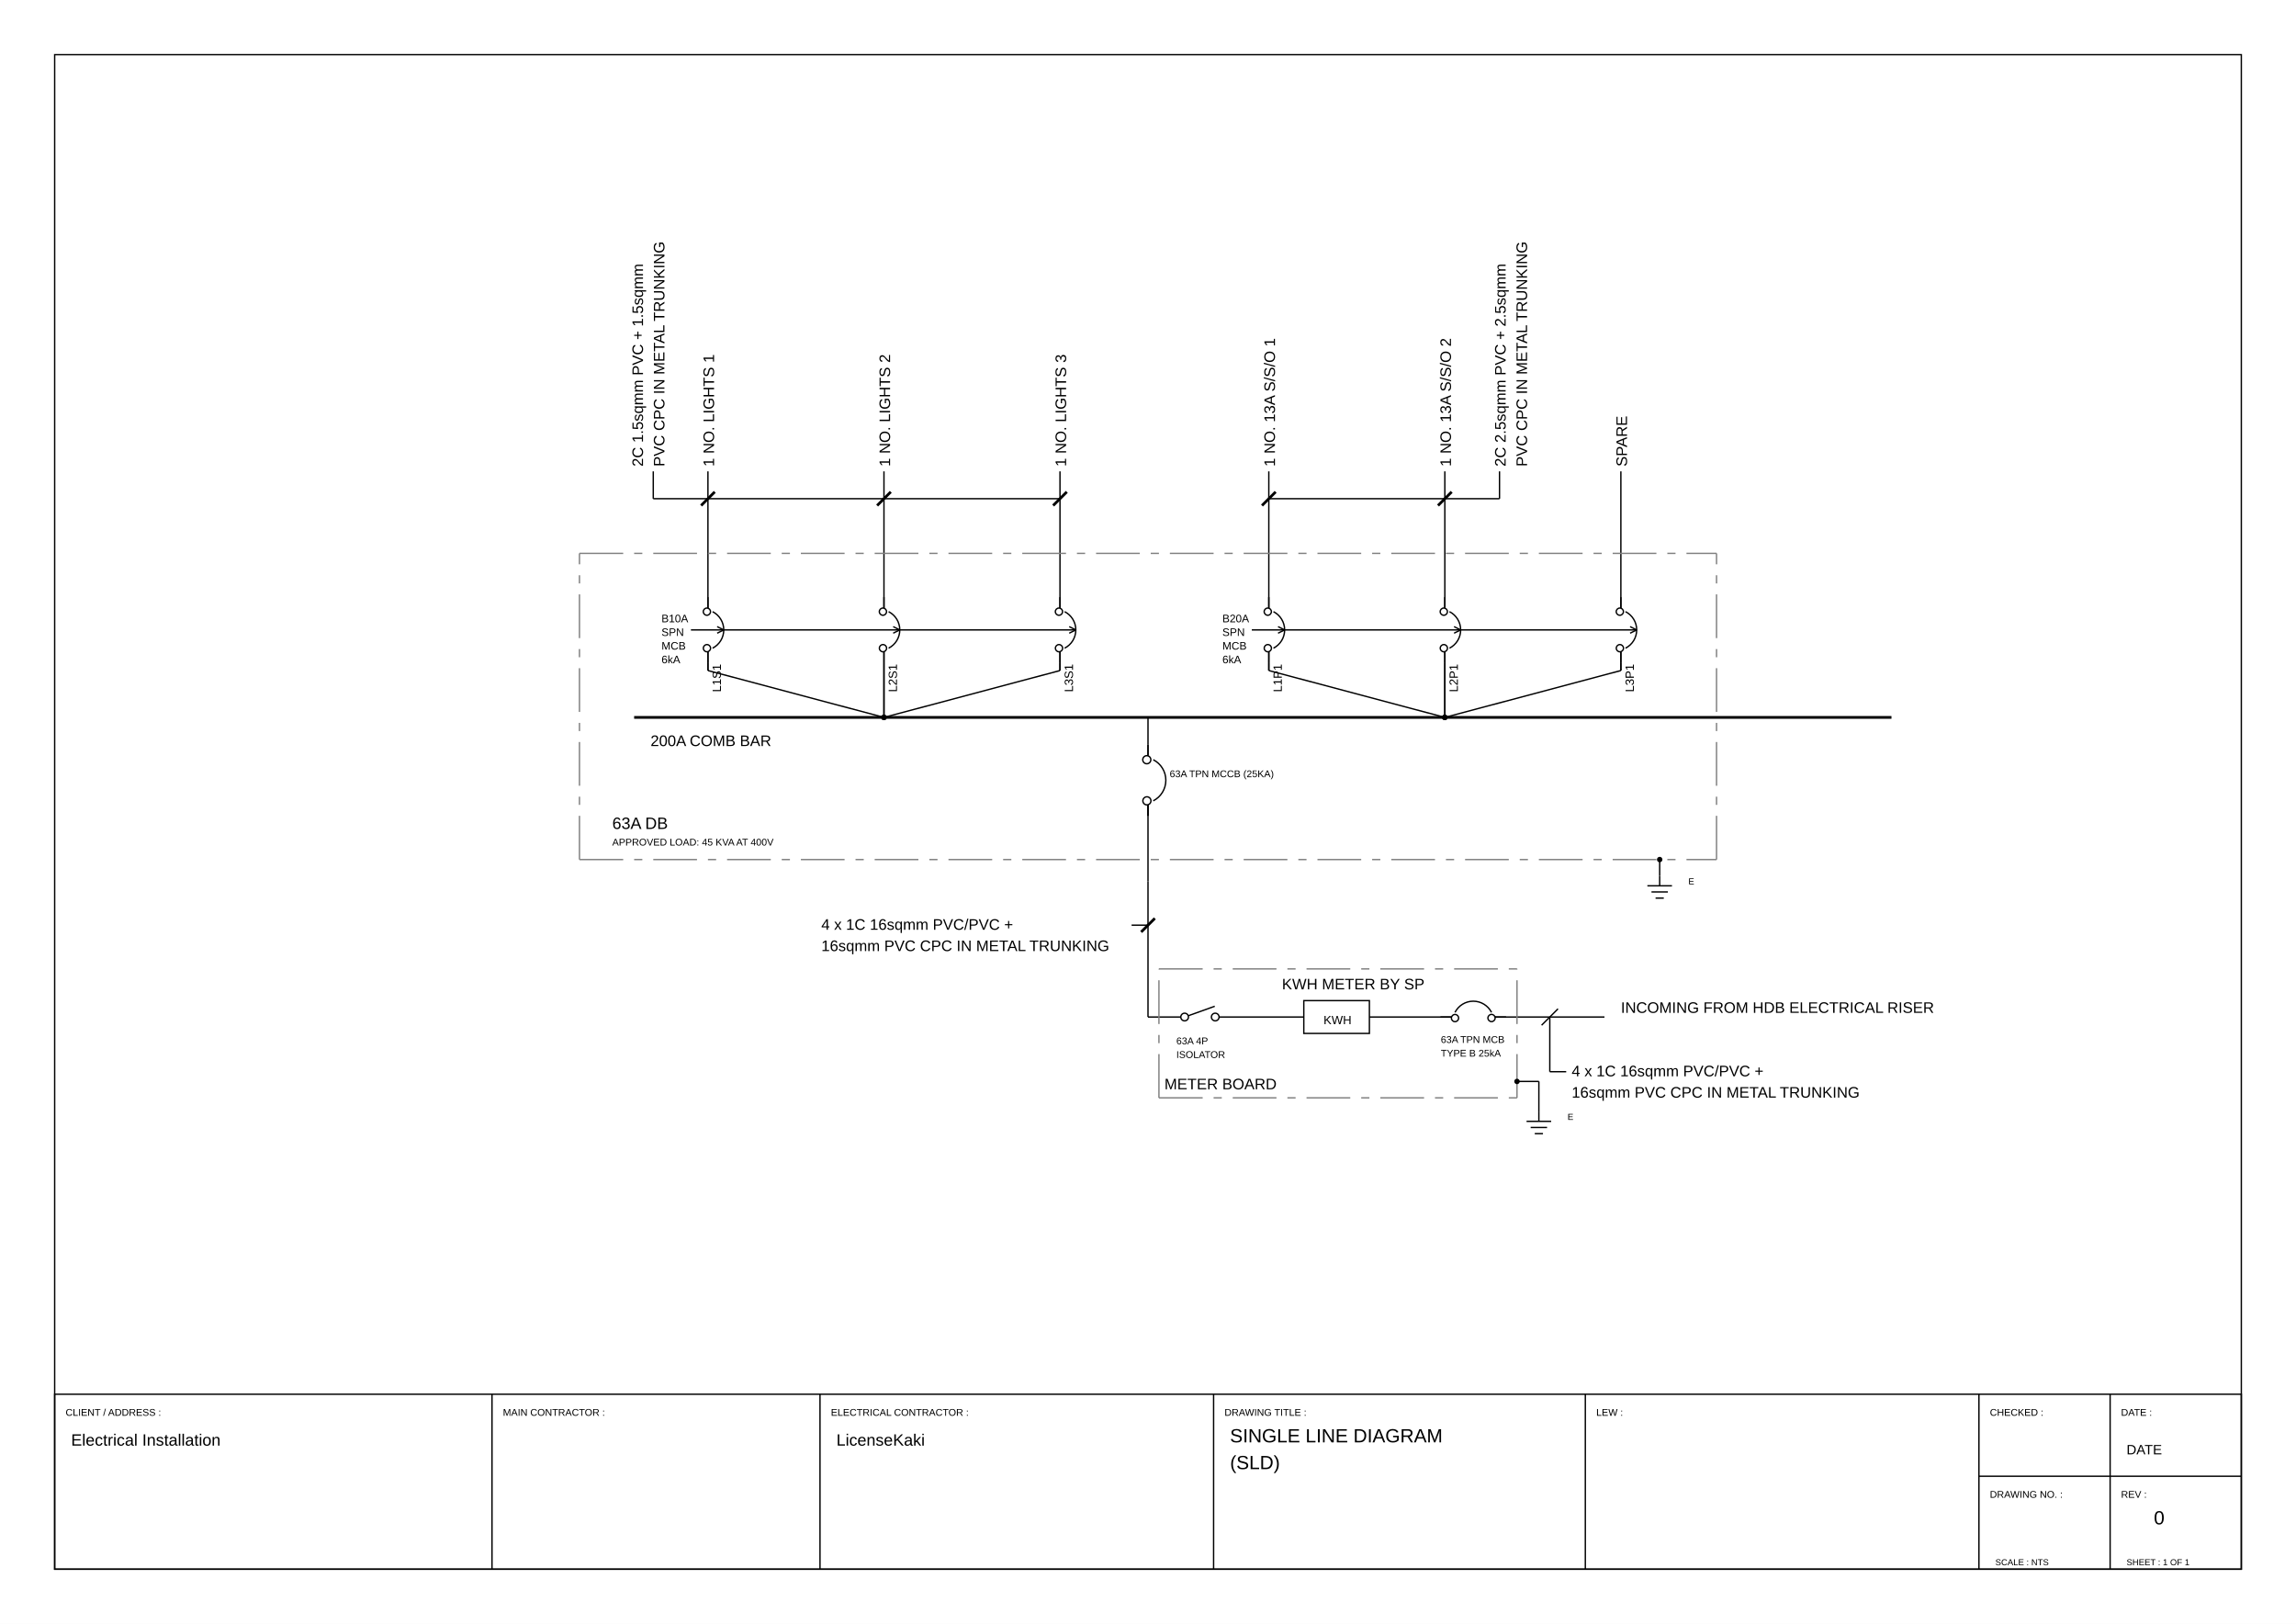
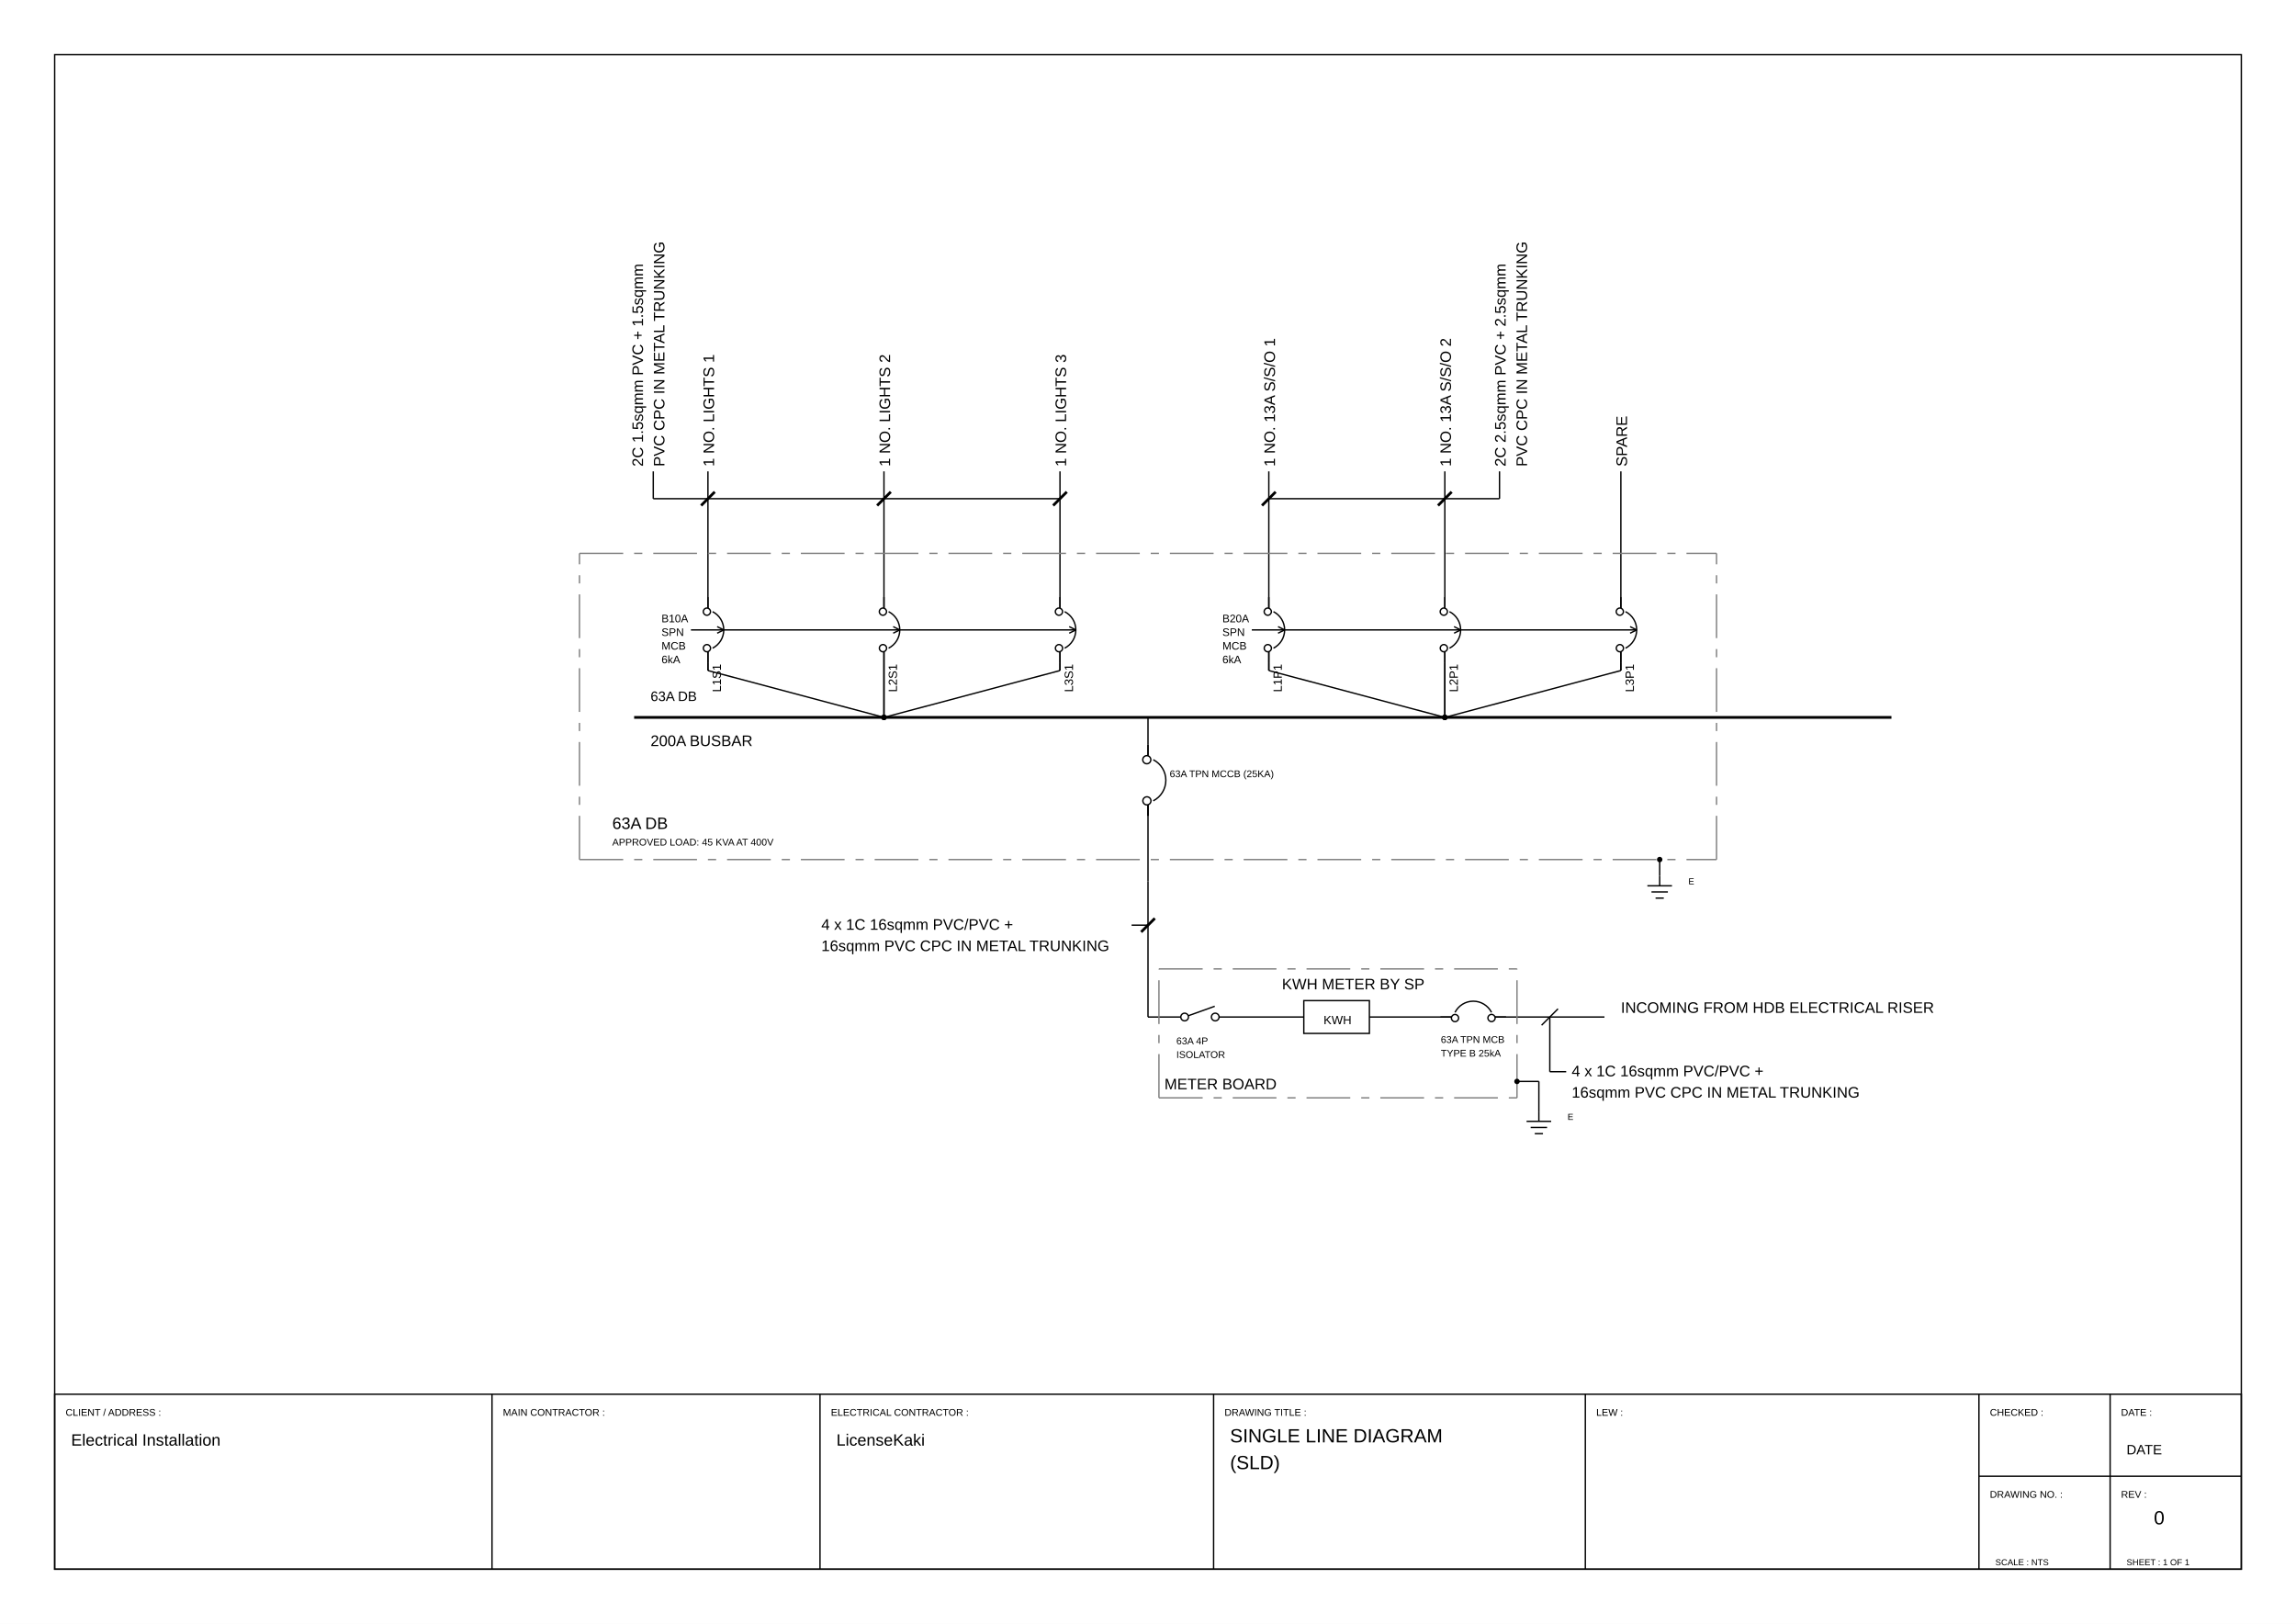
<svg xmlns="http://www.w3.org/2000/svg" viewBox="0 0 420.0 297.0" width="420.0mm" height="297.0mm">
  <rect width="420.0" height="297.0" fill="white" />
  <polygon points="10.00,287.00 410.00,287.00 410.00,10.00 10.00,10.00" stroke="#000000" stroke-width="0.25" fill="none" />
  <polygon points="10.00,287.00 410.00,287.00 410.00,255.00 10.00,255.00" stroke="#000000" stroke-width="0.25" fill="none" />
  <line x1="90.00" y1="255.00" x2="90.00" y2="287.00" stroke="#000000" stroke-width="0.25" fill="none" />
  <line x1="150.00" y1="255.00" x2="150.00" y2="287.00" stroke="#000000" stroke-width="0.25" fill="none" />
  <line x1="222.00" y1="255.00" x2="222.00" y2="287.00" stroke="#000000" stroke-width="0.25" fill="none" />
  <line x1="290.00" y1="255.00" x2="290.00" y2="287.00" stroke="#000000" stroke-width="0.25" fill="none" />
  <line x1="362.00" y1="255.00" x2="362.00" y2="287.00" stroke="#000000" stroke-width="0.25" fill="none" />
  <line x1="362.00" y1="270.00" x2="410.00" y2="270.00" stroke="#000000" stroke-width="0.25" fill="none" />
  <line x1="386.00" y1="255.00" x2="386.00" y2="287.00" stroke="#000000" stroke-width="0.25" fill="none" />
  <text x="12.00" y="258.94" font-family="Arial, Helvetica, sans-serif" font-size="1.8" fill="#000000">CLIENT / ADDRESS :</text>
  <text x="92.00" y="258.94" font-family="Arial, Helvetica, sans-serif" font-size="1.8" fill="#000000">MAIN CONTRACTOR :</text>
  <text x="152.00" y="258.94" font-family="Arial, Helvetica, sans-serif" font-size="1.8" fill="#000000">ELECTRICAL CONTRACTOR :</text>
  <text x="224.00" y="258.94" font-family="Arial, Helvetica, sans-serif" font-size="1.8" fill="#000000">DRAWING TITLE :</text>
  <text x="292.00" y="258.94" font-family="Arial, Helvetica, sans-serif" font-size="1.8" fill="#000000">LEW :</text>
  <text x="364.00" y="258.94" font-family="Arial, Helvetica, sans-serif" font-size="1.8" fill="#000000">CHECKED :</text>
  <text x="388.00" y="258.94" font-family="Arial, Helvetica, sans-serif" font-size="1.8" fill="#000000">DATE :</text>
  <text x="364.00" y="273.94" font-family="Arial, Helvetica, sans-serif" font-size="1.8" fill="#000000">DRAWING NO. :</text>
  <text x="388.00" y="273.94" font-family="Arial, Helvetica, sans-serif" font-size="1.8" fill="#000000">REV :</text>
  <circle cx="222.30" cy="186.01" r="0.70" stroke="#000000" stroke-width="0.25" fill="none" />
  <circle cx="216.70" cy="186.01" r="0.70" stroke="#000000" stroke-width="0.25" fill="none" />
  <polyline points="217.36,185.78 222.21,184.04" stroke="#000000" stroke-width="0.25" fill="none" />
  <text x="215.18" y="191.00" font-family="Arial, Helvetica, sans-serif" font-size="1.8" fill="#000000">
    <tspan x="215.18">63A 4P</tspan>
    <tspan x="215.18" dy="2.5">ISOLATOR</tspan>
  </text>
  <polygon points="238.50,183.01 250.50,183.01 250.50,189.01 238.50,189.01" stroke="#000000" stroke-width="0.25" fill="none" />
  <text x="242.10" y="187.32" font-family="Arial, Helvetica, sans-serif" font-size="2.2" fill="#000000">KWH</text>
  <text x="234.50" y="180.95" font-family="Arial, Helvetica, sans-serif" font-size="2.8" fill="#000000">KWH METER BY SP</text>
  <path d="M 272.84,185.16 A 3.75,3.75 0 0,0 266.16,185.16" stroke="#000000" stroke-width="0.25" fill="none" />
  <circle cx="266.16" cy="186.20" r="0.66" stroke="#000000" stroke-width="0.25" fill="none" />
  <circle cx="272.84" cy="186.19" r="0.66" stroke="#000000" stroke-width="0.25" fill="none" />
  <line x1="265.50" y1="186.01" x2="263.50" y2="186.01" stroke="#000000" stroke-width="0.25" fill="none" />
  <line x1="273.50" y1="186.01" x2="275.50" y2="186.01" stroke="#000000" stroke-width="0.25" fill="none" />
  <text x="263.56" y="190.75" font-family="Arial, Helvetica, sans-serif" font-size="1.8" fill="#000000">
    <tspan x="263.56">63A TPN MCB</tspan>
    <tspan x="263.56" dy="2.5">TYPE B 25kA</tspan>
  </text>
  <text x="296.50" y="185.25" font-family="Arial, Helvetica, sans-serif" font-size="2.8" fill="#000000">INCOMING FROM HDB ELECTRICAL RISER</text>
  <text x="287.50" y="196.85" font-family="Arial, Helvetica, sans-serif" font-size="2.8" fill="#000000">
    <tspan x="287.50">4 x 1C 16sqmm PVC/PVC +</tspan>
    <tspan x="287.50" dy="3.9">16sqmm PVC CPC IN METAL TRUNKING</tspan>
  </text>
  <text x="150.24" y="170.05" font-family="Arial, Helvetica, sans-serif" font-size="2.8" fill="#000000">
    <tspan x="150.24">4 x 1C 16sqmm PVC/PVC +</tspan>
    <tspan x="150.24" dy="3.9">16sqmm PVC CPC IN METAL TRUNKING</tspan>
  </text>
  <text x="213.00" y="199.23" font-family="Arial, Helvetica, sans-serif" font-size="2.8" fill="#000000">METER BOARD</text>
  <line x1="281.50" y1="203.29" x2="281.50" y2="205.09" stroke="#000000" stroke-width="0.25" fill="none" />
  <line x1="279.25" y1="205.09" x2="283.75" y2="205.09" stroke="#000000" stroke-width="0.25" fill="none" />
  <line x1="280.00" y1="206.21" x2="283.00" y2="206.21" stroke="#000000" stroke-width="0.25" fill="none" />
  <line x1="280.75" y1="207.34" x2="282.25" y2="207.34" stroke="#000000" stroke-width="0.25" fill="none" />
  <text x="286.75" y="204.82" font-family="Arial, Helvetica, sans-serif" font-size="1.6" fill="#000000">E</text>
  <path d="M 210.96,146.47 A 4.22,4.22 0 0,0 210.96,138.95" stroke="#000000" stroke-width="0.25" fill="none" />
  <circle cx="209.78" cy="138.95" r="0.74" stroke="#000000" stroke-width="0.25" fill="none" />
  <circle cx="209.80" cy="146.47" r="0.74" stroke="#000000" stroke-width="0.25" fill="none" />
  <line x1="210.00" y1="147.21" x2="210.00" y2="149.21" stroke="#000000" stroke-width="0.25" fill="none" />
  <line x1="210.00" y1="138.21" x2="210.00" y2="136.21" stroke="#000000" stroke-width="0.25" fill="none" />
  <text x="213.96" y="142.15" font-family="Arial, Helvetica, sans-serif" font-size="1.8" fill="#000000">63A TPN MCCB (25KA)</text>
  <line x1="116.00" y1="131.21" x2="346.00" y2="131.21" stroke="#000000" stroke-width="0.50" fill="none" />
-   <text x="119.00" y="136.45" font-family="Arial, Helvetica, sans-serif" font-size="2.8" fill="#000000">200A COMB BAR</text>
+   <text x="119.00" y="128.21" font-family="Arial, Helvetica, sans-serif" font-size="2.5" fill="#000000">63A DB</text>
+   <text x="119.00" y="136.45" font-family="Arial, Helvetica, sans-serif" font-size="2.8" fill="#000000">200A BUSBAR</text>
  <text x="131.00" y="127.47" font-family="Arial, Helvetica, sans-serif" font-size="2.2" fill="#000000" transform="rotate(-90.0,131.00,126.59)">L1S1</text>
  <path d="M 130.35,118.55 A 3.75,3.75 0 0,0 130.35,111.87" stroke="#000000" stroke-width="0.25" fill="none" />
  <circle cx="129.31" cy="111.87" r="0.66" stroke="#000000" stroke-width="0.25" fill="none" />
  <circle cx="129.32" cy="118.55" r="0.66" stroke="#000000" stroke-width="0.25" fill="none" />
  <line x1="129.50" y1="119.21" x2="129.50" y2="121.21" stroke="#000000" stroke-width="0.25" fill="none" />
  <line x1="129.50" y1="111.21" x2="129.50" y2="109.21" stroke="#000000" stroke-width="0.25" fill="none" />
  <line x1="126.39" y1="115.21" x2="132.39" y2="115.21" stroke="#000000" stroke-width="0.25" fill="none" />
  <line x1="132.39" y1="115.21" x2="131.19" y2="114.61" stroke="#000000" stroke-width="0.25" fill="none" />
  <line x1="132.39" y1="115.21" x2="131.19" y2="115.81" stroke="#000000" stroke-width="0.25" fill="none" />
  <text x="121.00" y="113.81" font-family="Arial, Helvetica, sans-serif" font-size="2.0" fill="#000000">B10A</text>
  <text x="121.00" y="116.31" font-family="Arial, Helvetica, sans-serif" font-size="2.0" fill="#000000">SPN</text>
  <text x="121.00" y="118.81" font-family="Arial, Helvetica, sans-serif" font-size="2.0" fill="#000000">MCB</text>
  <text x="121.00" y="121.31" font-family="Arial, Helvetica, sans-serif" font-size="2.0" fill="#000000">6kA</text>
  <text x="129.50" y="86.45" font-family="Arial, Helvetica, sans-serif" font-size="2.8" fill="#000000" transform="rotate(-90.0,129.50,85.33)">1 NO. LIGHTS 1</text>
  <text x="163.20" y="127.47" font-family="Arial, Helvetica, sans-serif" font-size="2.2" fill="#000000" transform="rotate(-90.0,163.20,126.59)">L2S1</text>
  <path d="M 162.55,118.55 A 3.75,3.75 0 0,0 162.55,111.87" stroke="#000000" stroke-width="0.25" fill="none" />
  <circle cx="161.51" cy="111.87" r="0.66" stroke="#000000" stroke-width="0.25" fill="none" />
  <circle cx="161.52" cy="118.55" r="0.66" stroke="#000000" stroke-width="0.25" fill="none" />
  <line x1="161.70" y1="119.21" x2="161.70" y2="121.21" stroke="#000000" stroke-width="0.25" fill="none" />
  <line x1="161.70" y1="111.21" x2="161.70" y2="109.21" stroke="#000000" stroke-width="0.25" fill="none" />
  <line x1="132.39" y1="115.21" x2="164.59" y2="115.21" stroke="#000000" stroke-width="0.25" fill="none" />
  <line x1="164.59" y1="115.21" x2="163.39" y2="114.61" stroke="#000000" stroke-width="0.25" fill="none" />
  <line x1="164.59" y1="115.21" x2="163.39" y2="115.81" stroke="#000000" stroke-width="0.25" fill="none" />
  <text x="161.70" y="86.45" font-family="Arial, Helvetica, sans-serif" font-size="2.8" fill="#000000" transform="rotate(-90.0,161.70,85.33)">1 NO. LIGHTS 2</text>
  <text x="195.40" y="127.47" font-family="Arial, Helvetica, sans-serif" font-size="2.2" fill="#000000" transform="rotate(-90.0,195.40,126.59)">L3S1</text>
  <path d="M 194.75,118.55 A 3.75,3.75 0 0,0 194.75,111.87" stroke="#000000" stroke-width="0.25" fill="none" />
  <circle cx="193.71" cy="111.87" r="0.66" stroke="#000000" stroke-width="0.25" fill="none" />
  <circle cx="193.72" cy="118.55" r="0.66" stroke="#000000" stroke-width="0.25" fill="none" />
  <line x1="193.90" y1="119.21" x2="193.90" y2="121.21" stroke="#000000" stroke-width="0.25" fill="none" />
  <line x1="193.90" y1="111.21" x2="193.90" y2="109.21" stroke="#000000" stroke-width="0.25" fill="none" />
  <line x1="164.59" y1="115.21" x2="196.79" y2="115.21" stroke="#000000" stroke-width="0.25" fill="none" />
  <line x1="196.79" y1="115.21" x2="195.59" y2="114.61" stroke="#000000" stroke-width="0.25" fill="none" />
  <line x1="196.79" y1="115.21" x2="195.59" y2="115.81" stroke="#000000" stroke-width="0.25" fill="none" />
  <text x="193.90" y="86.45" font-family="Arial, Helvetica, sans-serif" font-size="2.8" fill="#000000" transform="rotate(-90.0,193.90,85.33)">1 NO. LIGHTS 3</text>
  <text x="233.60" y="127.47" font-family="Arial, Helvetica, sans-serif" font-size="2.2" fill="#000000" transform="rotate(-90.0,233.60,126.59)">L1P1</text>
  <path d="M 232.95,118.55 A 3.75,3.75 0 0,0 232.95,111.87" stroke="#000000" stroke-width="0.25" fill="none" />
  <circle cx="231.91" cy="111.87" r="0.66" stroke="#000000" stroke-width="0.25" fill="none" />
  <circle cx="231.92" cy="118.55" r="0.66" stroke="#000000" stroke-width="0.25" fill="none" />
  <line x1="232.10" y1="119.21" x2="232.10" y2="121.21" stroke="#000000" stroke-width="0.25" fill="none" />
  <line x1="232.10" y1="111.21" x2="232.10" y2="109.21" stroke="#000000" stroke-width="0.25" fill="none" />
  <line x1="228.99" y1="115.21" x2="234.99" y2="115.21" stroke="#000000" stroke-width="0.25" fill="none" />
  <line x1="234.99" y1="115.21" x2="233.79" y2="114.61" stroke="#000000" stroke-width="0.25" fill="none" />
  <line x1="234.99" y1="115.21" x2="233.79" y2="115.81" stroke="#000000" stroke-width="0.25" fill="none" />
  <text x="223.60" y="113.81" font-family="Arial, Helvetica, sans-serif" font-size="2.0" fill="#000000">B20A</text>
  <text x="223.60" y="116.31" font-family="Arial, Helvetica, sans-serif" font-size="2.0" fill="#000000">SPN</text>
  <text x="223.60" y="118.81" font-family="Arial, Helvetica, sans-serif" font-size="2.0" fill="#000000">MCB</text>
  <text x="223.60" y="121.31" font-family="Arial, Helvetica, sans-serif" font-size="2.0" fill="#000000">6kA</text>
  <text x="232.10" y="86.45" font-family="Arial, Helvetica, sans-serif" font-size="2.8" fill="#000000" transform="rotate(-90.0,232.10,85.33)">1 NO. 13A S/S/O 1</text>
  <text x="265.80" y="127.47" font-family="Arial, Helvetica, sans-serif" font-size="2.2" fill="#000000" transform="rotate(-90.0,265.80,126.59)">L2P1</text>
  <path d="M 265.15,118.55 A 3.75,3.75 0 0,0 265.15,111.87" stroke="#000000" stroke-width="0.25" fill="none" />
  <circle cx="264.11" cy="111.87" r="0.66" stroke="#000000" stroke-width="0.25" fill="none" />
  <circle cx="264.12" cy="118.55" r="0.66" stroke="#000000" stroke-width="0.25" fill="none" />
  <line x1="264.30" y1="119.21" x2="264.30" y2="121.21" stroke="#000000" stroke-width="0.25" fill="none" />
  <line x1="264.30" y1="111.21" x2="264.30" y2="109.21" stroke="#000000" stroke-width="0.25" fill="none" />
  <line x1="234.99" y1="115.21" x2="267.19" y2="115.21" stroke="#000000" stroke-width="0.25" fill="none" />
  <line x1="267.19" y1="115.21" x2="265.99" y2="114.61" stroke="#000000" stroke-width="0.25" fill="none" />
  <line x1="267.19" y1="115.21" x2="265.99" y2="115.81" stroke="#000000" stroke-width="0.25" fill="none" />
  <text x="264.30" y="86.45" font-family="Arial, Helvetica, sans-serif" font-size="2.8" fill="#000000" transform="rotate(-90.0,264.30,85.33)">1 NO. 13A S/S/O 2</text>
  <text x="298.00" y="127.47" font-family="Arial, Helvetica, sans-serif" font-size="2.2" fill="#000000" transform="rotate(-90.0,298.00,126.59)">L3P1</text>
  <path d="M 297.35,118.55 A 3.75,3.75 0 0,0 297.35,111.87" stroke="#000000" stroke-width="0.25" fill="none" />
  <circle cx="296.31" cy="111.87" r="0.66" stroke="#000000" stroke-width="0.25" fill="none" />
  <circle cx="296.32" cy="118.55" r="0.66" stroke="#000000" stroke-width="0.25" fill="none" />
  <line x1="296.50" y1="119.21" x2="296.50" y2="121.21" stroke="#000000" stroke-width="0.25" fill="none" />
  <line x1="296.50" y1="111.21" x2="296.50" y2="109.21" stroke="#000000" stroke-width="0.25" fill="none" />
  <line x1="267.19" y1="115.21" x2="299.39" y2="115.21" stroke="#000000" stroke-width="0.25" fill="none" />
  <line x1="299.39" y1="115.21" x2="298.19" y2="114.61" stroke="#000000" stroke-width="0.25" fill="none" />
  <line x1="299.39" y1="115.21" x2="298.19" y2="115.81" stroke="#000000" stroke-width="0.25" fill="none" />
  <text x="296.50" y="86.45" font-family="Arial, Helvetica, sans-serif" font-size="2.8" fill="#000000" transform="rotate(-90.0,296.50,85.33)">SPARE</text>
  <text x="116.50" y="86.45" font-family="Arial, Helvetica, sans-serif" font-size="2.8" fill="#000000" transform="rotate(-90.0,116.50,85.33)">2C 1.5sqmm PVC + 1.5sqmm</text>
  <text x="120.42" y="86.45" font-family="Arial, Helvetica, sans-serif" font-size="2.8" fill="#000000" transform="rotate(-90.0,120.42,85.33)">PVC CPC IN METAL TRUNKING</text>
  <text x="274.30" y="86.45" font-family="Arial, Helvetica, sans-serif" font-size="2.8" fill="#000000" transform="rotate(-90.0,274.30,85.33)">2C 2.5sqmm PVC + 2.5sqmm</text>
  <text x="278.22" y="86.45" font-family="Arial, Helvetica, sans-serif" font-size="2.8" fill="#000000" transform="rotate(-90.0,278.22,85.33)">PVC CPC IN METAL TRUNKING</text>
  <text x="112.00" y="151.61" font-family="Arial, Helvetica, sans-serif" font-size="3.0" fill="#000000">63A DB</text>
  <text x="112.00" y="154.65" font-family="Arial, Helvetica, sans-serif" font-size="1.8" fill="#000000">APPROVED LOAD: 45 KVA AT 400V</text>
  <line x1="303.60" y1="160.21" x2="303.60" y2="162.01" stroke="#000000" stroke-width="0.25" fill="none" />
  <line x1="301.35" y1="162.01" x2="305.85" y2="162.01" stroke="#000000" stroke-width="0.25" fill="none" />
  <line x1="302.10" y1="163.13" x2="305.10" y2="163.13" stroke="#000000" stroke-width="0.25" fill="none" />
  <line x1="302.85" y1="164.26" x2="304.35" y2="164.26" stroke="#000000" stroke-width="0.25" fill="none" />
  <text x="308.85" y="161.74" font-family="Arial, Helvetica, sans-serif" font-size="1.6" fill="#000000">E</text>
  <line x1="210.00" y1="186.01" x2="216.00" y2="186.01" stroke="#000000" stroke-width="0.25" fill="none" />
  <line x1="223.00" y1="186.01" x2="238.50" y2="186.01" stroke="#000000" stroke-width="0.25" fill="none" />
  <line x1="250.50" y1="186.01" x2="265.50" y2="186.01" stroke="#000000" stroke-width="0.25" fill="none" />
  <line x1="273.50" y1="186.01" x2="293.50" y2="186.01" stroke="#000000" stroke-width="0.25" fill="none" />
  <line x1="282.00" y1="187.51" x2="285.00" y2="184.51" stroke="#000000" stroke-width="0.25" fill="none" />
  <line x1="283.50" y1="186.01" x2="283.50" y2="196.01" stroke="#000000" stroke-width="0.25" fill="none" />
  <line x1="283.50" y1="196.01" x2="286.50" y2="196.01" stroke="#000000" stroke-width="0.25" fill="none" />
  <line x1="210.00" y1="186.01" x2="210.00" y2="161.21" stroke="#000000" stroke-width="0.25" fill="none" />
  <line x1="210.00" y1="169.21" x2="207.00" y2="169.21" stroke="#000000" stroke-width="0.25" fill="none" />
  <line x1="277.50" y1="197.79" x2="281.50" y2="197.79" stroke="#000000" stroke-width="0.25" fill="none" />
  <line x1="281.50" y1="197.79" x2="281.50" y2="203.29" stroke="#000000" stroke-width="0.25" fill="none" />
  <line x1="210.00" y1="161.21" x2="210.00" y2="147.21" stroke="#000000" stroke-width="0.25" fill="none" />
  <line x1="210.00" y1="149.21" x2="210.00" y2="147.21" stroke="#000000" stroke-width="0.25" fill="none" />
  <line x1="210.00" y1="138.21" x2="210.00" y2="136.21" stroke="#000000" stroke-width="0.25" fill="none" />
  <line x1="210.00" y1="136.21" x2="210.00" y2="131.21" stroke="#000000" stroke-width="0.25" fill="none" />
  <line x1="129.50" y1="122.64" x2="129.50" y2="119.21" stroke="#000000" stroke-width="0.25" fill="none" />
  <line x1="129.50" y1="111.21" x2="129.50" y2="109.21" stroke="#000000" stroke-width="0.25" fill="none" />
  <line x1="129.50" y1="109.21" x2="129.50" y2="86.21" stroke="#000000" stroke-width="0.25" fill="none" />
  <line x1="161.70" y1="131.21" x2="161.70" y2="119.21" stroke="#000000" stroke-width="0.25" fill="none" />
  <line x1="161.70" y1="111.21" x2="161.70" y2="109.21" stroke="#000000" stroke-width="0.25" fill="none" />
  <line x1="161.70" y1="109.21" x2="161.70" y2="86.21" stroke="#000000" stroke-width="0.25" fill="none" />
  <line x1="193.90" y1="122.64" x2="193.90" y2="119.21" stroke="#000000" stroke-width="0.25" fill="none" />
  <line x1="193.90" y1="111.21" x2="193.90" y2="109.21" stroke="#000000" stroke-width="0.25" fill="none" />
  <line x1="193.90" y1="109.21" x2="193.90" y2="86.21" stroke="#000000" stroke-width="0.25" fill="none" />
  <line x1="232.10" y1="122.64" x2="232.10" y2="119.21" stroke="#000000" stroke-width="0.25" fill="none" />
  <line x1="232.10" y1="111.21" x2="232.10" y2="109.21" stroke="#000000" stroke-width="0.25" fill="none" />
  <line x1="232.10" y1="109.21" x2="232.10" y2="86.21" stroke="#000000" stroke-width="0.25" fill="none" />
  <line x1="264.30" y1="131.21" x2="264.30" y2="119.21" stroke="#000000" stroke-width="0.25" fill="none" />
  <line x1="264.30" y1="111.21" x2="264.30" y2="109.21" stroke="#000000" stroke-width="0.25" fill="none" />
  <line x1="264.30" y1="109.21" x2="264.30" y2="86.21" stroke="#000000" stroke-width="0.25" fill="none" />
  <line x1="296.50" y1="122.64" x2="296.50" y2="119.21" stroke="#000000" stroke-width="0.25" fill="none" />
  <line x1="296.50" y1="111.21" x2="296.50" y2="109.21" stroke="#000000" stroke-width="0.25" fill="none" />
  <line x1="296.50" y1="109.21" x2="296.50" y2="86.21" stroke="#000000" stroke-width="0.25" fill="none" />
  <line x1="119.50" y1="91.21" x2="193.90" y2="91.21" stroke="#000000" stroke-width="0.25" fill="none" />
  <line x1="119.50" y1="91.21" x2="119.50" y2="86.21" stroke="#000000" stroke-width="0.25" fill="none" />
  <line x1="232.10" y1="91.21" x2="274.30" y2="91.21" stroke="#000000" stroke-width="0.25" fill="none" />
  <line x1="274.30" y1="91.21" x2="274.30" y2="86.21" stroke="#000000" stroke-width="0.25" fill="none" />
  <line x1="303.60" y1="157.21" x2="303.60" y2="160.21" stroke="#000000" stroke-width="0.25" fill="none" />
  <line x1="208.75" y1="170.46" x2="211.25" y2="167.96" stroke="#000000" stroke-width="0.50" fill="none" />
  <line x1="128.25" y1="92.46" x2="130.75" y2="89.96" stroke="#000000" stroke-width="0.50" fill="none" />
  <line x1="160.45" y1="92.46" x2="162.95" y2="89.96" stroke="#000000" stroke-width="0.50" fill="none" />
  <line x1="192.65" y1="92.46" x2="195.15" y2="89.96" stroke="#000000" stroke-width="0.50" fill="none" />
  <line x1="230.85" y1="92.46" x2="233.35" y2="89.96" stroke="#000000" stroke-width="0.50" fill="none" />
  <line x1="263.05" y1="92.46" x2="265.55" y2="89.96" stroke="#000000" stroke-width="0.50" fill="none" />
  <line x1="161.70" y1="131.21" x2="161.70" y2="121.21" stroke="#000000" stroke-width="0.25" fill="none" />
  <line x1="161.70" y1="131.21" x2="129.50" y2="122.64" stroke="#000000" stroke-width="0.25" fill="none" />
  <line x1="129.50" y1="122.64" x2="129.50" y2="121.21" stroke="#000000" stroke-width="0.25" fill="none" />
  <line x1="161.70" y1="131.21" x2="193.90" y2="122.64" stroke="#000000" stroke-width="0.25" fill="none" />
  <line x1="193.90" y1="122.64" x2="193.90" y2="121.21" stroke="#000000" stroke-width="0.25" fill="none" />
  <line x1="264.30" y1="131.21" x2="264.30" y2="121.21" stroke="#000000" stroke-width="0.25" fill="none" />
  <line x1="264.30" y1="131.21" x2="232.10" y2="122.64" stroke="#000000" stroke-width="0.25" fill="none" />
  <line x1="232.10" y1="122.64" x2="232.10" y2="121.21" stroke="#000000" stroke-width="0.25" fill="none" />
  <line x1="264.30" y1="131.21" x2="296.50" y2="122.64" stroke="#000000" stroke-width="0.25" fill="none" />
  <line x1="296.50" y1="122.64" x2="296.50" y2="121.21" stroke="#000000" stroke-width="0.25" fill="none" />
  <line x1="212.00" y1="200.79" x2="220.00" y2="200.79" stroke="#808080" stroke-width="0.25" fill="none" />
  <line x1="222.00" y1="200.79" x2="223.50" y2="200.79" stroke="#808080" stroke-width="0.25" fill="none" />
  <line x1="225.50" y1="200.79" x2="233.50" y2="200.79" stroke="#808080" stroke-width="0.25" fill="none" />
  <line x1="235.50" y1="200.79" x2="237.00" y2="200.79" stroke="#808080" stroke-width="0.25" fill="none" />
  <line x1="239.00" y1="200.79" x2="247.00" y2="200.79" stroke="#808080" stroke-width="0.25" fill="none" />
  <line x1="249.00" y1="200.79" x2="250.50" y2="200.79" stroke="#808080" stroke-width="0.25" fill="none" />
  <line x1="252.50" y1="200.79" x2="260.50" y2="200.79" stroke="#808080" stroke-width="0.25" fill="none" />
  <line x1="262.50" y1="200.79" x2="264.00" y2="200.79" stroke="#808080" stroke-width="0.25" fill="none" />
  <line x1="266.00" y1="200.79" x2="274.00" y2="200.79" stroke="#808080" stroke-width="0.25" fill="none" />
  <line x1="276.00" y1="200.79" x2="277.50" y2="200.79" stroke="#808080" stroke-width="0.25" fill="none" />
  <line x1="212.00" y1="177.21" x2="220.00" y2="177.21" stroke="#808080" stroke-width="0.25" fill="none" />
  <line x1="222.00" y1="177.21" x2="223.50" y2="177.21" stroke="#808080" stroke-width="0.25" fill="none" />
  <line x1="225.50" y1="177.21" x2="233.50" y2="177.21" stroke="#808080" stroke-width="0.25" fill="none" />
  <line x1="235.50" y1="177.21" x2="237.00" y2="177.21" stroke="#808080" stroke-width="0.25" fill="none" />
  <line x1="239.00" y1="177.21" x2="247.00" y2="177.21" stroke="#808080" stroke-width="0.25" fill="none" />
  <line x1="249.00" y1="177.21" x2="250.50" y2="177.21" stroke="#808080" stroke-width="0.25" fill="none" />
  <line x1="252.50" y1="177.21" x2="260.50" y2="177.21" stroke="#808080" stroke-width="0.25" fill="none" />
  <line x1="262.50" y1="177.21" x2="264.00" y2="177.21" stroke="#808080" stroke-width="0.25" fill="none" />
  <line x1="266.00" y1="177.21" x2="274.00" y2="177.21" stroke="#808080" stroke-width="0.25" fill="none" />
  <line x1="276.00" y1="177.21" x2="277.50" y2="177.21" stroke="#808080" stroke-width="0.25" fill="none" />
  <line x1="212.00" y1="200.79" x2="212.00" y2="192.79" stroke="#808080" stroke-width="0.25" fill="none" />
  <line x1="212.00" y1="190.79" x2="212.00" y2="189.29" stroke="#808080" stroke-width="0.25" fill="none" />
  <line x1="212.00" y1="187.29" x2="212.00" y2="179.29" stroke="#808080" stroke-width="0.25" fill="none" />
  <line x1="212.00" y1="177.29" x2="212.00" y2="177.21" stroke="#808080" stroke-width="0.25" fill="none" />
  <line x1="277.50" y1="200.79" x2="277.50" y2="192.79" stroke="#808080" stroke-width="0.25" fill="none" />
  <line x1="277.50" y1="190.79" x2="277.50" y2="189.29" stroke="#808080" stroke-width="0.25" fill="none" />
  <line x1="277.50" y1="187.29" x2="277.50" y2="179.29" stroke="#808080" stroke-width="0.25" fill="none" />
  <line x1="277.50" y1="177.29" x2="277.50" y2="177.21" stroke="#808080" stroke-width="0.25" fill="none" />
  <line x1="106.00" y1="157.21" x2="114.00" y2="157.21" stroke="#808080" stroke-width="0.25" fill="none" />
  <line x1="116.00" y1="157.21" x2="117.50" y2="157.21" stroke="#808080" stroke-width="0.25" fill="none" />
  <line x1="119.50" y1="157.21" x2="127.50" y2="157.21" stroke="#808080" stroke-width="0.25" fill="none" />
  <line x1="129.50" y1="157.21" x2="131.00" y2="157.21" stroke="#808080" stroke-width="0.25" fill="none" />
  <line x1="133.00" y1="157.21" x2="141.00" y2="157.21" stroke="#808080" stroke-width="0.25" fill="none" />
  <line x1="143.00" y1="157.21" x2="144.50" y2="157.21" stroke="#808080" stroke-width="0.25" fill="none" />
  <line x1="146.50" y1="157.21" x2="154.50" y2="157.21" stroke="#808080" stroke-width="0.25" fill="none" />
  <line x1="156.50" y1="157.21" x2="158.00" y2="157.21" stroke="#808080" stroke-width="0.25" fill="none" />
  <line x1="160.00" y1="157.21" x2="168.00" y2="157.21" stroke="#808080" stroke-width="0.25" fill="none" />
  <line x1="170.00" y1="157.21" x2="171.50" y2="157.21" stroke="#808080" stroke-width="0.25" fill="none" />
  <line x1="173.50" y1="157.21" x2="181.50" y2="157.21" stroke="#808080" stroke-width="0.25" fill="none" />
  <line x1="183.50" y1="157.21" x2="185.00" y2="157.21" stroke="#808080" stroke-width="0.25" fill="none" />
  <line x1="187.00" y1="157.21" x2="195.00" y2="157.21" stroke="#808080" stroke-width="0.25" fill="none" />
  <line x1="197.00" y1="157.21" x2="198.50" y2="157.21" stroke="#808080" stroke-width="0.25" fill="none" />
  <line x1="200.50" y1="157.21" x2="208.50" y2="157.21" stroke="#808080" stroke-width="0.25" fill="none" />
  <line x1="210.50" y1="157.21" x2="212.00" y2="157.21" stroke="#808080" stroke-width="0.25" fill="none" />
  <line x1="214.00" y1="157.21" x2="222.00" y2="157.21" stroke="#808080" stroke-width="0.25" fill="none" />
  <line x1="224.00" y1="157.21" x2="225.50" y2="157.21" stroke="#808080" stroke-width="0.25" fill="none" />
  <line x1="227.50" y1="157.21" x2="235.50" y2="157.21" stroke="#808080" stroke-width="0.25" fill="none" />
  <line x1="237.50" y1="157.21" x2="239.00" y2="157.21" stroke="#808080" stroke-width="0.25" fill="none" />
  <line x1="241.00" y1="157.21" x2="249.00" y2="157.21" stroke="#808080" stroke-width="0.25" fill="none" />
  <line x1="251.00" y1="157.21" x2="252.50" y2="157.21" stroke="#808080" stroke-width="0.25" fill="none" />
  <line x1="254.50" y1="157.21" x2="262.50" y2="157.21" stroke="#808080" stroke-width="0.25" fill="none" />
  <line x1="264.50" y1="157.21" x2="266.00" y2="157.21" stroke="#808080" stroke-width="0.25" fill="none" />
  <line x1="268.00" y1="157.21" x2="276.00" y2="157.21" stroke="#808080" stroke-width="0.25" fill="none" />
  <line x1="278.00" y1="157.21" x2="279.50" y2="157.21" stroke="#808080" stroke-width="0.25" fill="none" />
  <line x1="281.50" y1="157.21" x2="289.50" y2="157.21" stroke="#808080" stroke-width="0.25" fill="none" />
  <line x1="291.50" y1="157.21" x2="293.00" y2="157.21" stroke="#808080" stroke-width="0.25" fill="none" />
  <line x1="295.00" y1="157.21" x2="303.00" y2="157.21" stroke="#808080" stroke-width="0.25" fill="none" />
  <line x1="305.00" y1="157.21" x2="306.50" y2="157.21" stroke="#808080" stroke-width="0.25" fill="none" />
  <line x1="308.50" y1="157.21" x2="314.00" y2="157.21" stroke="#808080" stroke-width="0.25" fill="none" />
  <line x1="106.00" y1="101.21" x2="114.00" y2="101.21" stroke="#808080" stroke-width="0.25" fill="none" />
  <line x1="116.00" y1="101.21" x2="117.50" y2="101.21" stroke="#808080" stroke-width="0.25" fill="none" />
  <line x1="119.50" y1="101.21" x2="127.50" y2="101.21" stroke="#808080" stroke-width="0.25" fill="none" />
  <line x1="129.50" y1="101.21" x2="131.00" y2="101.21" stroke="#808080" stroke-width="0.25" fill="none" />
  <line x1="133.00" y1="101.21" x2="141.00" y2="101.21" stroke="#808080" stroke-width="0.25" fill="none" />
  <line x1="143.00" y1="101.21" x2="144.50" y2="101.21" stroke="#808080" stroke-width="0.25" fill="none" />
  <line x1="146.50" y1="101.21" x2="154.50" y2="101.21" stroke="#808080" stroke-width="0.25" fill="none" />
  <line x1="156.50" y1="101.21" x2="158.00" y2="101.21" stroke="#808080" stroke-width="0.25" fill="none" />
  <line x1="160.00" y1="101.21" x2="168.00" y2="101.21" stroke="#808080" stroke-width="0.25" fill="none" />
  <line x1="170.00" y1="101.21" x2="171.50" y2="101.21" stroke="#808080" stroke-width="0.25" fill="none" />
  <line x1="173.50" y1="101.21" x2="181.50" y2="101.21" stroke="#808080" stroke-width="0.25" fill="none" />
  <line x1="183.50" y1="101.21" x2="185.00" y2="101.21" stroke="#808080" stroke-width="0.25" fill="none" />
  <line x1="187.00" y1="101.21" x2="195.00" y2="101.21" stroke="#808080" stroke-width="0.25" fill="none" />
  <line x1="197.00" y1="101.21" x2="198.50" y2="101.21" stroke="#808080" stroke-width="0.25" fill="none" />
  <line x1="200.50" y1="101.21" x2="208.50" y2="101.21" stroke="#808080" stroke-width="0.25" fill="none" />
  <line x1="210.50" y1="101.21" x2="212.00" y2="101.21" stroke="#808080" stroke-width="0.25" fill="none" />
  <line x1="214.00" y1="101.21" x2="222.00" y2="101.21" stroke="#808080" stroke-width="0.25" fill="none" />
  <line x1="224.00" y1="101.21" x2="225.50" y2="101.21" stroke="#808080" stroke-width="0.25" fill="none" />
  <line x1="227.50" y1="101.21" x2="235.50" y2="101.21" stroke="#808080" stroke-width="0.25" fill="none" />
  <line x1="237.50" y1="101.21" x2="239.00" y2="101.21" stroke="#808080" stroke-width="0.25" fill="none" />
  <line x1="241.00" y1="101.21" x2="249.00" y2="101.21" stroke="#808080" stroke-width="0.25" fill="none" />
  <line x1="251.00" y1="101.21" x2="252.50" y2="101.21" stroke="#808080" stroke-width="0.25" fill="none" />
  <line x1="254.50" y1="101.21" x2="262.50" y2="101.21" stroke="#808080" stroke-width="0.25" fill="none" />
  <line x1="264.50" y1="101.21" x2="266.00" y2="101.21" stroke="#808080" stroke-width="0.25" fill="none" />
  <line x1="268.00" y1="101.21" x2="276.00" y2="101.21" stroke="#808080" stroke-width="0.25" fill="none" />
  <line x1="278.00" y1="101.21" x2="279.50" y2="101.21" stroke="#808080" stroke-width="0.25" fill="none" />
  <line x1="281.50" y1="101.21" x2="289.50" y2="101.21" stroke="#808080" stroke-width="0.25" fill="none" />
  <line x1="291.50" y1="101.21" x2="293.00" y2="101.21" stroke="#808080" stroke-width="0.25" fill="none" />
  <line x1="295.00" y1="101.21" x2="303.00" y2="101.21" stroke="#808080" stroke-width="0.25" fill="none" />
  <line x1="305.00" y1="101.21" x2="306.50" y2="101.21" stroke="#808080" stroke-width="0.25" fill="none" />
  <line x1="308.50" y1="101.21" x2="314.00" y2="101.21" stroke="#808080" stroke-width="0.25" fill="none" />
  <line x1="106.00" y1="157.21" x2="106.00" y2="149.21" stroke="#808080" stroke-width="0.25" fill="none" />
  <line x1="106.00" y1="147.21" x2="106.00" y2="145.71" stroke="#808080" stroke-width="0.25" fill="none" />
  <line x1="106.00" y1="143.71" x2="106.00" y2="135.71" stroke="#808080" stroke-width="0.25" fill="none" />
  <line x1="106.00" y1="133.71" x2="106.00" y2="132.21" stroke="#808080" stroke-width="0.25" fill="none" />
  <line x1="106.00" y1="130.21" x2="106.00" y2="122.21" stroke="#808080" stroke-width="0.25" fill="none" />
  <line x1="106.00" y1="120.21" x2="106.00" y2="118.71" stroke="#808080" stroke-width="0.25" fill="none" />
  <line x1="106.00" y1="116.71" x2="106.00" y2="108.71" stroke="#808080" stroke-width="0.25" fill="none" />
  <line x1="106.00" y1="106.71" x2="106.00" y2="105.21" stroke="#808080" stroke-width="0.25" fill="none" />
  <line x1="106.00" y1="103.21" x2="106.00" y2="101.21" stroke="#808080" stroke-width="0.25" fill="none" />
  <line x1="314.00" y1="157.21" x2="314.00" y2="149.21" stroke="#808080" stroke-width="0.25" fill="none" />
  <line x1="314.00" y1="147.21" x2="314.00" y2="145.71" stroke="#808080" stroke-width="0.25" fill="none" />
  <line x1="314.00" y1="143.71" x2="314.00" y2="135.71" stroke="#808080" stroke-width="0.25" fill="none" />
  <line x1="314.00" y1="133.71" x2="314.00" y2="132.21" stroke="#808080" stroke-width="0.25" fill="none" />
  <line x1="314.00" y1="130.21" x2="314.00" y2="122.21" stroke="#808080" stroke-width="0.25" fill="none" />
  <line x1="314.00" y1="120.21" x2="314.00" y2="118.71" stroke="#808080" stroke-width="0.25" fill="none" />
  <line x1="314.00" y1="116.71" x2="314.00" y2="108.71" stroke="#808080" stroke-width="0.25" fill="none" />
  <line x1="314.00" y1="106.71" x2="314.00" y2="105.21" stroke="#808080" stroke-width="0.25" fill="none" />
  <line x1="314.00" y1="103.21" x2="314.00" y2="101.21" stroke="#808080" stroke-width="0.25" fill="none" />
  <circle cx="277.50" cy="197.79" r="0.50" fill="rgb(0,0,0)" stroke="none" />
  <circle cx="161.70" cy="131.21" r="0.50" fill="rgb(0,0,0)" stroke="none" />
  <circle cx="161.70" cy="131.21" r="0.50" fill="rgb(0,0,0)" stroke="none" />
  <circle cx="161.70" cy="131.21" r="0.50" fill="rgb(0,0,0)" stroke="none" />
  <circle cx="264.30" cy="131.21" r="0.50" fill="rgb(0,0,0)" stroke="none" />
  <circle cx="264.30" cy="131.21" r="0.50" fill="rgb(0,0,0)" stroke="none" />
  <circle cx="264.30" cy="131.21" r="0.50" fill="rgb(0,0,0)" stroke="none" />
  <circle cx="303.60" cy="157.21" r="0.50" fill="rgb(0,0,0)" stroke="none" />
  <text x="13.00" y="264.40" font-family="Arial, Helvetica, sans-serif" font-size="3.0" fill="#000000">Electrical Installation</text>
  <text x="153.00" y="264.40" font-family="Arial, Helvetica, sans-serif" font-size="3.0" fill="#000000">LicenseKaki</text>
  <text x="225.00" y="263.80" font-family="Arial, Helvetica, sans-serif" font-size="3.5" fill="#000000">
    <tspan x="225.00">SINGLE LINE DIAGRAM</tspan>
    <tspan x="225.00" dy="4.9">(SLD)</tspan>
  </text>
  <text x="389.00" y="266.00" font-family="Arial, Helvetica, sans-serif" font-size="2.5" fill="#000000">DATE</text>
  <text x="365.00" y="278.00" font-family="Arial, Helvetica, sans-serif" font-size="2.5" fill="#000000" />
  <text x="394.00" y="278.80" font-family="Arial, Helvetica, sans-serif" font-size="3.5" fill="#000000">0</text>
  <text x="365.00" y="286.28" font-family="Arial, Helvetica, sans-serif" font-size="1.6" fill="#000000">SCALE : NTS</text>
  <text x="389.00" y="286.28" font-family="Arial, Helvetica, sans-serif" font-size="1.6" fill="#000000">SHEET : 1 OF 1</text>
</svg>
